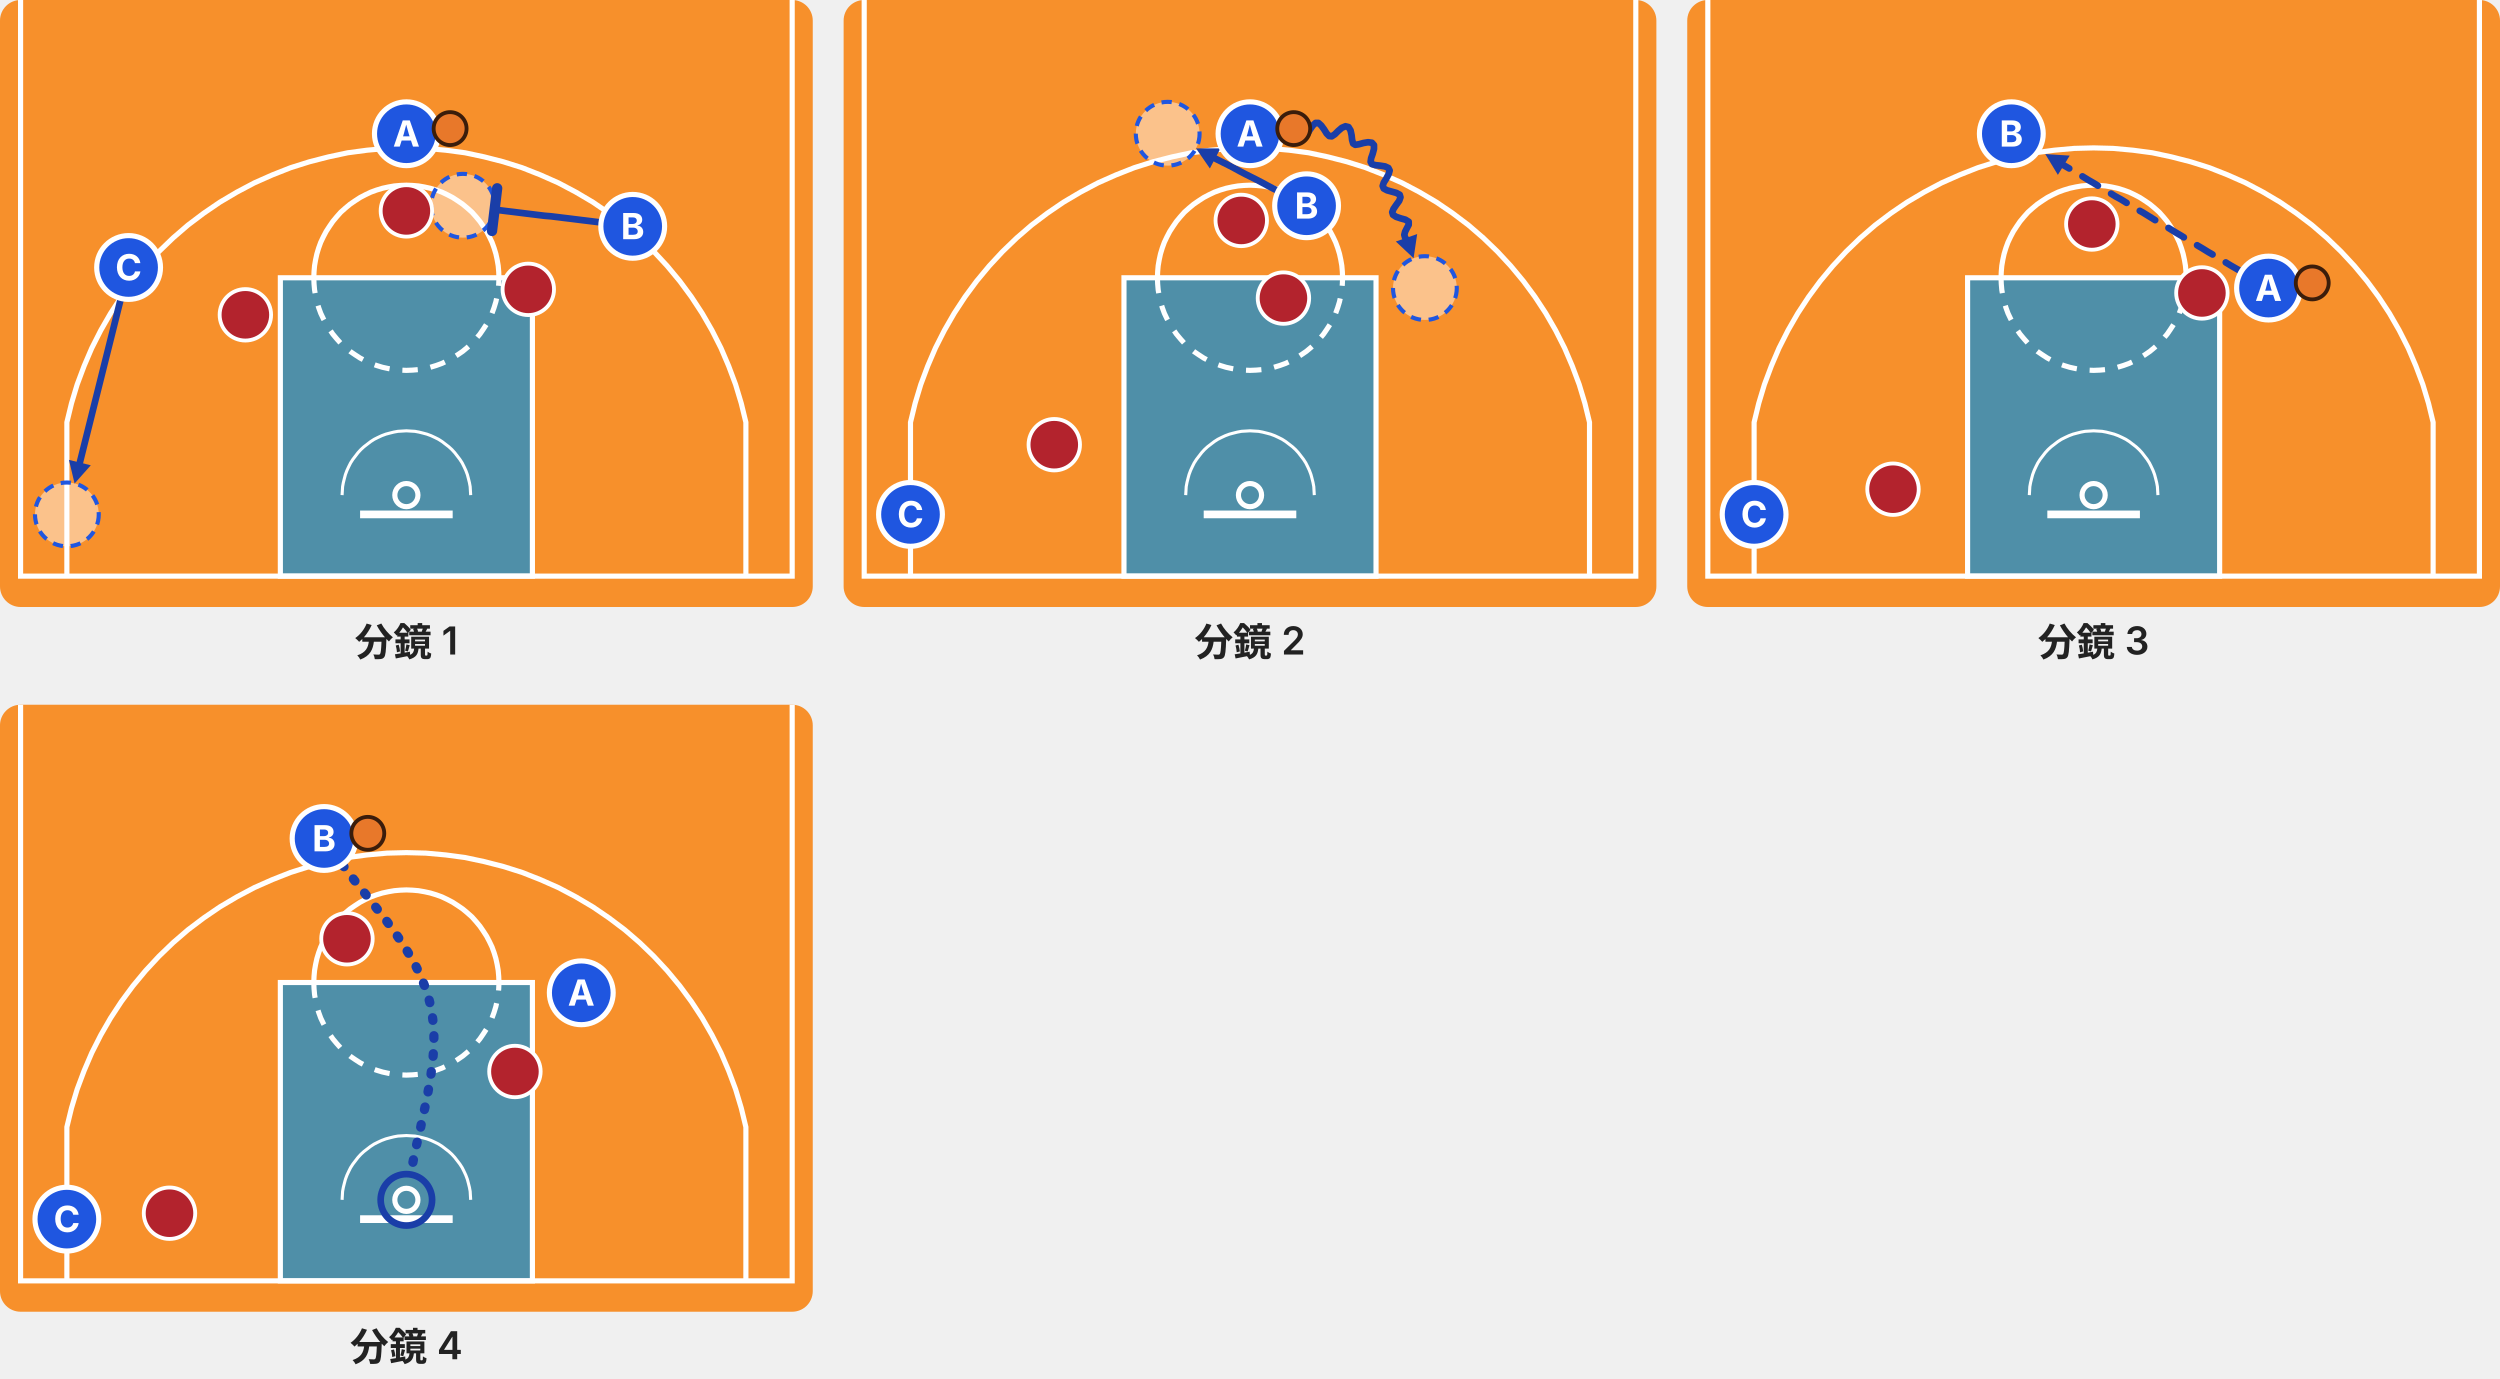
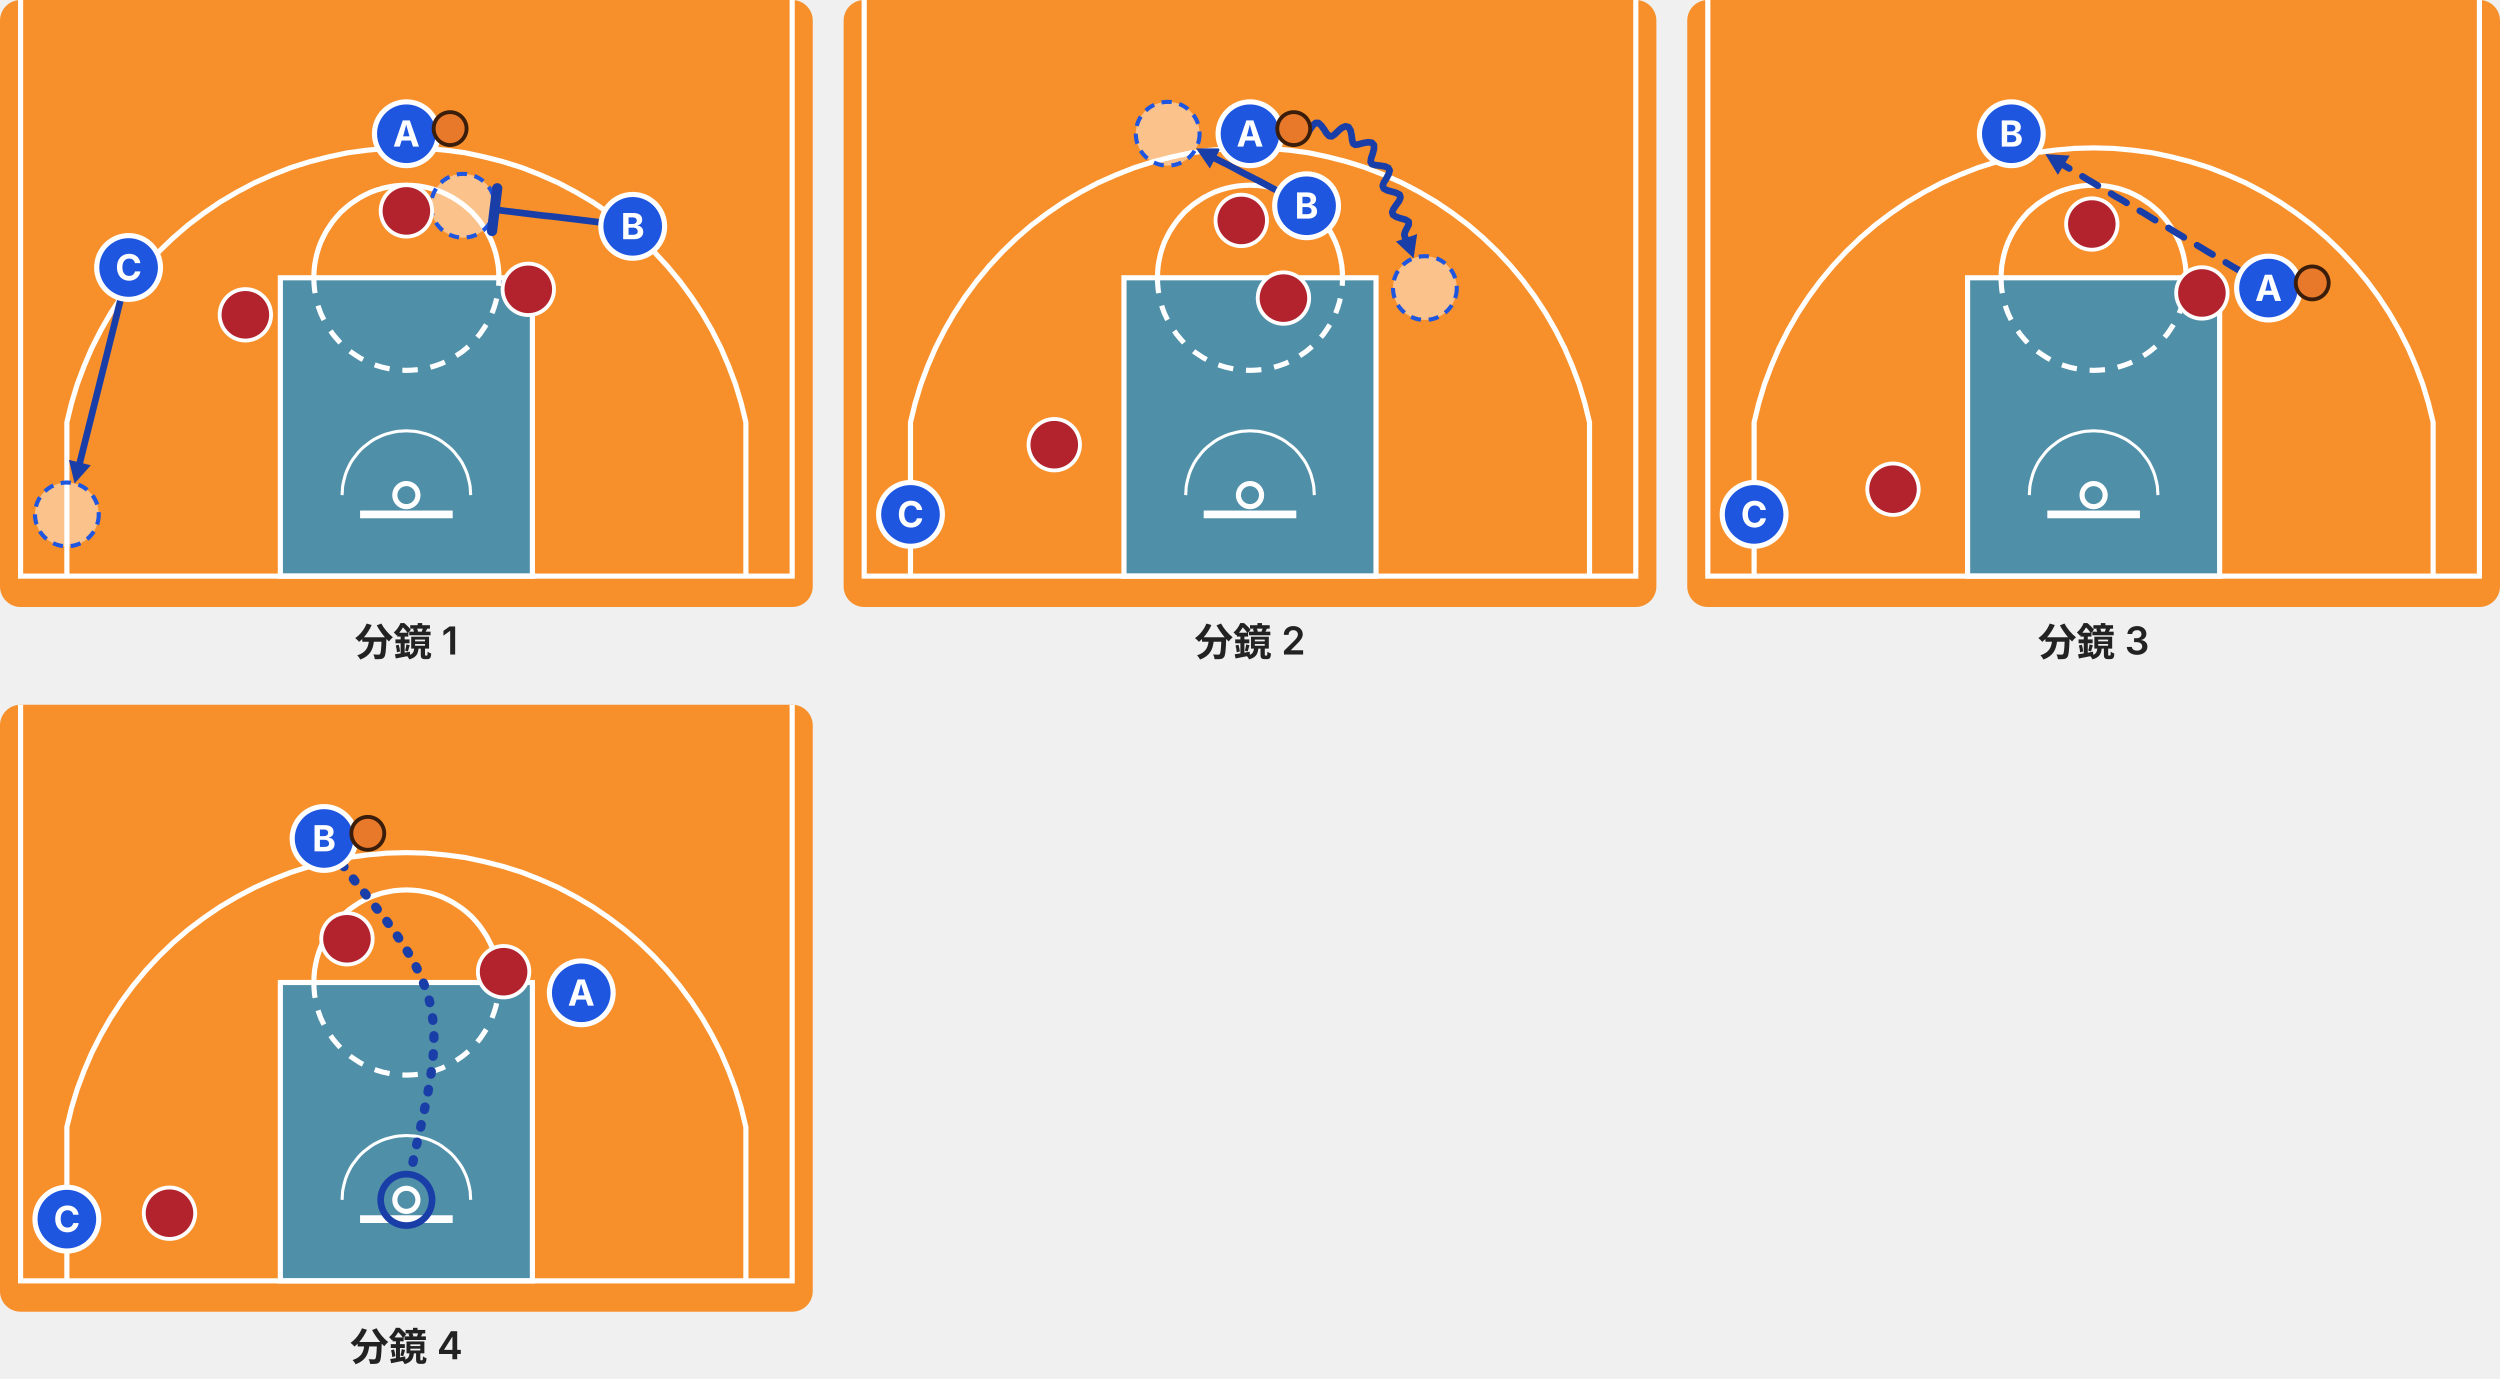
<svg xmlns="http://www.w3.org/2000/svg" viewBox="0 0 972.0 536.0" width="972.0" height="536.0" font-family="-apple-system, 'PingFang TC', 'Noto Sans TC', sans-serif">
  <g transform="translate(0,0)">
    <rect width="316.0" height="236.0" rx="8" fill="#f7902b" />
    <rect x="109.0" y="108.0" width="98.0" height="116.0" fill="#4f8fa8" stroke="#ffffff" stroke-width="2" />
    <polyline points="8.0,0.0 8.0,224.0 308.0,224.0 308.0,0.0" fill="none" stroke="#ffffff" stroke-width="2" />
    <polyline points="194.0,108.0 193.9,105.6 193.7,103.3 193.3,101.0 192.8,98.7 192.1,96.4 191.3,94.2 190.3,92.1 189.2,90.0 187.9,88.0 186.6,86.1 185.1,84.3 183.5,82.5 181.7,80.9 179.9,79.4 178.0,78.1 176.0,76.8 173.9,75.7 171.8,74.7 169.6,73.9 167.3,73.2 165.0,72.7 162.7,72.3 160.4,72.1 158.0,72.0 155.6,72.1 153.3,72.3 151.0,72.7 148.7,73.2 146.4,73.9 144.2,74.7 142.1,75.7 140.0,76.8 138.0,78.1 136.1,79.4 134.3,80.9 132.5,82.5 130.9,84.3 129.4,86.1 128.1,88.0 126.8,90.0 125.7,92.1 124.7,94.2 123.9,96.4 123.2,98.7 122.7,101.0 122.3,103.3 122.1,105.6 122.0,108.0" fill="none" stroke="#ffffff" stroke-width="2" />
    <polyline points="122.0,108.0 122.1,110.4 122.3,112.7 122.7,115.0 123.2,117.3 123.9,119.6 124.7,121.8 125.7,123.9 126.8,126.0 128.1,128.0 129.4,129.9 130.9,131.7 132.5,133.5 134.3,135.1 136.1,136.6 138.0,137.9 140.0,139.2 142.1,140.3 144.2,141.3 146.4,142.1 148.7,142.8 151.0,143.3 153.3,143.7 155.6,143.9 158.0,144.0 160.4,143.9 162.7,143.7 165.0,143.3 167.3,142.8 169.6,142.1 171.8,141.3 173.9,140.3 176.0,139.2 178.0,137.9 179.9,136.6 181.7,135.1 183.5,133.5 185.1,131.7 186.6,129.9 187.9,128.0 189.2,126.0 190.3,123.9 191.3,121.8 192.1,119.6 192.8,117.3 193.3,115.0 193.7,112.7 193.9,110.4 194.0,108.0" fill="none" stroke="#ffffff" stroke-width="2" stroke-dasharray="6 5" />
    <polyline points="290.0,224.0 290.0,164.2 288.2,156.8 286.0,149.5 283.3,142.3 280.3,135.3 276.8,128.4 273.0,121.8 268.8,115.4 264.3,109.3 259.4,103.4 254.2,97.8 248.7,92.5 242.9,87.5 236.8,82.9 230.5,78.6 223.9,74.7 217.1,71.1 210.1,68.0 203.0,65.2 195.7,62.9 188.3,61.0 180.8,59.4 173.3,58.4 165.6,57.7 158.0,57.5 150.4,57.7 142.7,58.4 135.2,59.4 127.7,61.0 120.3,62.9 113.0,65.2 105.9,68.0 98.9,71.1 92.1,74.7 85.5,78.6 79.2,82.9 73.1,87.5 67.3,92.5 61.8,97.8 56.6,103.4 51.7,109.3 47.2,115.4 43.0,121.8 39.2,128.4 35.7,135.3 32.7,142.3 30.0,149.5 27.8,156.8 26.0,164.2 26.0,224.0" fill="none" stroke="#ffffff" stroke-width="2" />
    <polyline points="183.0,192.5 182.9,190.9 182.8,189.2 182.5,187.6 182.1,186.0 181.7,184.5 181.1,182.9 180.4,181.4 179.7,180.0 178.8,178.6 177.8,177.3 176.8,176.0 175.7,174.8 174.5,173.7 173.2,172.7 171.9,171.7 170.5,170.8 169.1,170.1 167.6,169.4 166.0,168.8 164.5,168.4 162.9,168.0 161.3,167.7 159.6,167.6 158.0,167.5 156.4,167.6 154.7,167.7 153.1,168.0 151.5,168.4 150.0,168.8 148.4,169.4 146.9,170.1 145.5,170.8 144.1,171.7 142.8,172.7 141.5,173.7 140.3,174.8 139.2,176.0 138.2,177.3 137.2,178.6 136.3,180.0 135.6,181.4 134.9,182.9 134.3,184.5 133.9,186.0 133.5,187.6 133.2,189.2 133.1,190.9 133.0,192.5" fill="none" stroke="#ffffff" stroke-width="1.2" />
    <line x1="140.0" y1="200.0" x2="176.0" y2="200.0" stroke="#ffffff" stroke-width="3" />
    <circle cx="158.0" cy="192.5" r="4.5" fill="none" stroke="#ffffff" stroke-width="2" />
    <circle cx="180.0" cy="80.0" r="12.4" fill="#ffffff" fill-opacity="0.45" stroke="#1f56e0" stroke-width="1.6" stroke-dasharray="4 3" />
    <circle cx="26.0" cy="200.0" r="12.4" fill="#ffffff" fill-opacity="0.45" stroke="#1f56e0" stroke-width="1.6" stroke-dasharray="4 3" />
    <polyline points="233.7,86.5 231.3,86.2 228.9,85.9 226.4,85.6 224.0,85.3 221.6,85.0 219.1,84.7 216.7,84.4 214.2,84.1 211.8,83.9 209.3,83.6 206.9,83.3 204.4,83.0 202.0,82.7 199.6,82.4 197.1,82.1 194.7,81.8 192.3,81.5" fill="none" stroke="#1a3ea8" stroke-width="2.6" stroke-linecap="round" stroke-linejoin="round" />
    <line x1="191.3" y1="89.8" x2="193.3" y2="73.2" stroke="#1a3ea8" stroke-width="4" stroke-linecap="round" />
    <polyline points="47.0,116.0 46.4,118.4 45.8,120.8 45.2,123.2 44.6,125.6 44.0,128.0 43.4,130.4 42.8,132.8 42.2,135.2 41.6,137.6 41.0,140.0 40.4,142.4 39.8,144.8 39.2,147.2 38.6,149.6 38.0,152.0 37.4,154.4 36.8,156.8 36.2,159.2 35.6,161.6 35.0,164.0 34.4,166.4 33.8,168.8 33.2,171.2 32.6,173.6 32.0,176.0 31.4,178.4 30.8,180.8 30.7,181.4" fill="none" stroke="#1a3ea8" stroke-width="2.6" stroke-linecap="round" stroke-linejoin="round" />
    <polygon points="29.0,188.0 35.3,180.9 26.8,178.8" fill="#1a3ea8" />
    <circle cx="158.0" cy="82.0" r="10.0" fill="#b3232d" stroke="#fff" stroke-width="1.5" />
    <circle cx="205.4" cy="112.5" r="10.0" fill="#b3232d" stroke="#fff" stroke-width="1.5" />
    <circle cx="95.4" cy="122.4" r="10.0" fill="#b3232d" stroke="#fff" stroke-width="1.5" />
    <circle cx="158.0" cy="52.0" r="12.4" fill="#1f56e0" stroke="#fff" stroke-width="2" />
    <text x="158.0" y="57.0" font-size="14" font-weight="700" fill="#fff" text-anchor="middle">A</text>
    <circle cx="246.0" cy="88.0" r="12.4" fill="#1f56e0" stroke="#fff" stroke-width="2" />
    <text x="246.0" y="93.0" font-size="14" font-weight="700" fill="#fff" text-anchor="middle">B</text>
    <circle cx="50.0" cy="104.0" r="12.4" fill="#1f56e0" stroke="#fff" stroke-width="2" />
    <text x="50.0" y="109.0" font-size="14" font-weight="700" fill="#fff" text-anchor="middle">C</text>
    <circle cx="175.0" cy="50.0" r="6.4" fill="#e8782a" stroke="#3b1d0b" stroke-width="1.5" />
    <text x="158.0" y="255.0" font-size="15" font-weight="600" fill="#222" text-anchor="middle">分鏡 1</text>
  </g>
  <g transform="translate(328,0)">
    <rect width="316.0" height="236.0" rx="8" fill="#f7902b" />
    <rect x="109.0" y="108.0" width="98.0" height="116.0" fill="#4f8fa8" stroke="#ffffff" stroke-width="2" />
    <polyline points="8.0,0.0 8.0,224.0 308.0,224.0 308.0,0.0" fill="none" stroke="#ffffff" stroke-width="2" />
    <polyline points="194.0,108.0 193.9,105.6 193.7,103.3 193.3,101.0 192.8,98.7 192.1,96.4 191.3,94.2 190.3,92.1 189.2,90.0 187.9,88.0 186.6,86.1 185.1,84.3 183.5,82.5 181.7,80.9 179.9,79.4 178.0,78.1 176.0,76.8 173.9,75.7 171.8,74.7 169.6,73.9 167.3,73.2 165.0,72.7 162.7,72.3 160.4,72.1 158.0,72.0 155.6,72.1 153.3,72.3 151.0,72.7 148.7,73.2 146.4,73.9 144.2,74.7 142.1,75.7 140.0,76.8 138.0,78.1 136.1,79.4 134.3,80.9 132.5,82.5 130.9,84.3 129.4,86.1 128.1,88.0 126.8,90.0 125.7,92.1 124.7,94.2 123.9,96.4 123.2,98.7 122.7,101.0 122.3,103.3 122.1,105.6 122.0,108.0" fill="none" stroke="#ffffff" stroke-width="2" />
    <polyline points="122.0,108.0 122.1,110.4 122.3,112.7 122.7,115.0 123.2,117.3 123.9,119.6 124.7,121.8 125.7,123.9 126.8,126.0 128.1,128.0 129.4,129.9 130.9,131.7 132.5,133.5 134.3,135.1 136.1,136.6 138.0,137.9 140.0,139.2 142.1,140.3 144.2,141.3 146.4,142.1 148.7,142.8 151.0,143.3 153.3,143.7 155.6,143.9 158.0,144.0 160.4,143.9 162.7,143.7 165.0,143.3 167.3,142.8 169.6,142.1 171.8,141.3 173.9,140.3 176.0,139.2 178.0,137.9 179.9,136.6 181.7,135.1 183.5,133.5 185.1,131.7 186.6,129.9 187.9,128.0 189.2,126.0 190.3,123.9 191.3,121.8 192.1,119.6 192.8,117.3 193.3,115.0 193.7,112.7 193.9,110.4 194.0,108.0" fill="none" stroke="#ffffff" stroke-width="2" stroke-dasharray="6 5" />
    <polyline points="290.0,224.0 290.0,164.2 288.2,156.8 286.0,149.5 283.3,142.3 280.3,135.3 276.8,128.4 273.0,121.8 268.8,115.4 264.3,109.3 259.4,103.4 254.2,97.8 248.7,92.5 242.9,87.5 236.8,82.9 230.5,78.6 223.9,74.7 217.1,71.1 210.1,68.0 203.0,65.2 195.7,62.9 188.3,61.0 180.8,59.4 173.3,58.4 165.6,57.7 158.0,57.5 150.4,57.7 142.7,58.4 135.2,59.4 127.7,61.0 120.3,62.9 113.0,65.2 105.9,68.0 98.9,71.1 92.1,74.7 85.5,78.6 79.2,82.9 73.1,87.5 67.3,92.5 61.8,97.8 56.6,103.4 51.7,109.3 47.2,115.4 43.0,121.8 39.2,128.4 35.7,135.3 32.7,142.3 30.0,149.5 27.8,156.8 26.0,164.2 26.0,224.0" fill="none" stroke="#ffffff" stroke-width="2" />
    <polyline points="183.0,192.5 182.9,190.9 182.8,189.2 182.5,187.6 182.1,186.0 181.7,184.5 181.1,182.9 180.4,181.4 179.7,180.0 178.8,178.6 177.8,177.3 176.8,176.0 175.7,174.8 174.5,173.7 173.2,172.7 171.9,171.7 170.5,170.8 169.1,170.1 167.6,169.4 166.0,168.8 164.5,168.4 162.9,168.0 161.3,167.7 159.6,167.6 158.0,167.5 156.4,167.6 154.7,167.7 153.1,168.0 151.5,168.4 150.0,168.8 148.4,169.4 146.9,170.1 145.5,170.8 144.1,171.7 142.8,172.7 141.5,173.7 140.3,174.8 139.2,176.0 138.2,177.3 137.2,178.6 136.3,180.0 135.6,181.4 134.9,182.9 134.3,184.5 133.9,186.0 133.5,187.6 133.2,189.2 133.1,190.9 133.0,192.5" fill="none" stroke="#ffffff" stroke-width="1.2" />
    <line x1="140.0" y1="200.0" x2="176.0" y2="200.0" stroke="#ffffff" stroke-width="3" />
    <circle cx="158.0" cy="192.5" r="4.5" fill="none" stroke="#ffffff" stroke-width="2" />
    <circle cx="226.0" cy="112.0" r="12.4" fill="#ffffff" fill-opacity="0.45" stroke="#1f56e0" stroke-width="1.6" stroke-dasharray="4 3" />
    <circle cx="126.0" cy="52.0" r="12.4" fill="#ffffff" fill-opacity="0.45" stroke="#1f56e0" stroke-width="1.6" stroke-dasharray="4 3" />
    <polyline points="170.4,51.4 171.4,51.1 172.5,50.4 173.5,49.9 174.7,50.0 175.8,50.8 177.1,52.2 178.3,53.1 179.3,53.0 180.3,52.0 181.3,50.4 182.4,48.8 183.5,47.8 184.6,47.8 185.7,48.8 186.8,50.3 187.8,51.9 188.8,52.9 189.8,53.0 191.0,52.2 192.3,50.9 193.7,49.7 195.1,49.1 196.3,49.4 197.1,50.7 197.5,52.6 197.7,54.4 198.1,55.8 198.9,56.3 200.3,56.1 202.1,55.6 203.9,55.3 205.4,55.5 206.2,56.4 206.2,57.9 205.7,59.8 205.1,61.5 204.9,62.9 205.4,63.8 206.7,64.2 208.6,64.4 210.5,64.7 211.8,65.3 212.3,66.3 211.9,67.7 211.0,69.4 210.0,71.0 209.6,72.3 210.0,73.3 211.3,74.0 213.1,74.5 214.9,75.0 216.2,75.7 216.5,76.7 216.0,78.1 214.9,79.6 213.8,81.2 213.3,82.5 213.6,83.5 214.8,84.3 216.6,84.9 218.4,85.4 219.7,86.2 219.7,87.4 219.0,88.7 218.3,90.1 218.0,91.3 218.3,92.4 219.0,93.3 219.5,93.9" fill="none" stroke="#1a3ea8" stroke-width="2.6" stroke-linecap="round" stroke-linejoin="round" />
    <polygon points="221.6,100.4 223.0,91.0 214.7,93.9" fill="#1a3ea8" />
    <polyline points="169.0,74.3 167.0,73.3 164.9,72.2 162.7,71.0 160.6,69.9 158.4,68.8 156.2,67.7 154.1,66.6 151.9,65.4 149.8,64.3 147.6,63.2 145.4,62.1 143.3,61.0 143.0,60.8" fill="none" stroke="#1a3ea8" stroke-width="2.6" stroke-linecap="round" stroke-linejoin="round" />
    <polygon points="137.0,57.7 142.4,65.5 146.5,57.7" fill="#1a3ea8" />
    <circle cx="154.6" cy="85.7" r="10.0" fill="#b3232d" stroke="#fff" stroke-width="1.5" />
    <circle cx="171.0" cy="115.9" r="10.0" fill="#b3232d" stroke="#fff" stroke-width="1.5" />
    <circle cx="81.9" cy="172.9" r="10.0" fill="#b3232d" stroke="#fff" stroke-width="1.5" />
    <circle cx="158.0" cy="52.0" r="12.4" fill="#1f56e0" stroke="#fff" stroke-width="2" />
    <text x="158.0" y="57.0" font-size="14" font-weight="700" fill="#fff" text-anchor="middle">A</text>
    <circle cx="180.0" cy="80.0" r="12.4" fill="#1f56e0" stroke="#fff" stroke-width="2" />
    <text x="180.0" y="85.0" font-size="14" font-weight="700" fill="#fff" text-anchor="middle">B</text>
    <circle cx="26.0" cy="200.0" r="12.4" fill="#1f56e0" stroke="#fff" stroke-width="2" />
    <text x="26.0" y="205.0" font-size="14" font-weight="700" fill="#fff" text-anchor="middle">C</text>
    <circle cx="175.0" cy="50.0" r="6.4" fill="#e8782a" stroke="#3b1d0b" stroke-width="1.5" />
    <text x="158.0" y="255.0" font-size="15" font-weight="600" fill="#222" text-anchor="middle">分鏡 2</text>
  </g>
  <g transform="translate(656,0)">
    <rect width="316.0" height="236.0" rx="8" fill="#f7902b" />
    <rect x="109.0" y="108.0" width="98.0" height="116.0" fill="#4f8fa8" stroke="#ffffff" stroke-width="2" />
    <polyline points="8.0,0.0 8.0,224.0 308.0,224.0 308.0,0.0" fill="none" stroke="#ffffff" stroke-width="2" />
    <polyline points="194.0,108.0 193.9,105.6 193.7,103.3 193.3,101.0 192.8,98.7 192.1,96.4 191.3,94.2 190.3,92.1 189.2,90.0 187.9,88.0 186.6,86.1 185.1,84.3 183.5,82.5 181.7,80.9 179.9,79.4 178.0,78.1 176.0,76.8 173.9,75.7 171.8,74.7 169.6,73.9 167.3,73.2 165.0,72.7 162.7,72.3 160.4,72.1 158.0,72.0 155.6,72.1 153.3,72.3 151.0,72.7 148.7,73.2 146.4,73.9 144.2,74.7 142.1,75.7 140.0,76.8 138.0,78.1 136.1,79.4 134.3,80.9 132.5,82.5 130.9,84.3 129.4,86.1 128.1,88.0 126.8,90.0 125.7,92.1 124.7,94.2 123.9,96.4 123.2,98.7 122.7,101.0 122.3,103.3 122.1,105.6 122.0,108.0" fill="none" stroke="#ffffff" stroke-width="2" />
    <polyline points="122.0,108.0 122.1,110.4 122.3,112.7 122.7,115.0 123.2,117.3 123.9,119.6 124.7,121.8 125.7,123.9 126.8,126.0 128.1,128.0 129.4,129.9 130.9,131.7 132.5,133.5 134.3,135.1 136.1,136.6 138.0,137.9 140.0,139.2 142.1,140.3 144.2,141.3 146.4,142.1 148.7,142.8 151.0,143.3 153.3,143.7 155.6,143.9 158.0,144.0 160.4,143.9 162.7,143.7 165.0,143.3 167.3,142.8 169.6,142.1 171.8,141.3 173.9,140.3 176.0,139.2 178.0,137.9 179.9,136.6 181.7,135.1 183.5,133.5 185.1,131.7 186.6,129.9 187.9,128.0 189.2,126.0 190.3,123.9 191.3,121.8 192.1,119.6 192.8,117.3 193.3,115.0 193.7,112.7 193.9,110.4 194.0,108.0" fill="none" stroke="#ffffff" stroke-width="2" stroke-dasharray="6 5" />
    <polyline points="290.0,224.0 290.0,164.2 288.2,156.8 286.0,149.5 283.3,142.3 280.3,135.3 276.8,128.4 273.0,121.8 268.8,115.4 264.3,109.3 259.4,103.4 254.2,97.8 248.7,92.5 242.9,87.5 236.8,82.9 230.5,78.6 223.9,74.7 217.1,71.1 210.1,68.0 203.0,65.2 195.7,62.9 188.3,61.0 180.8,59.4 173.3,58.4 165.6,57.7 158.0,57.5 150.4,57.7 142.7,58.4 135.2,59.4 127.7,61.0 120.3,62.9 113.0,65.2 105.9,68.0 98.9,71.1 92.1,74.7 85.5,78.6 79.2,82.9 73.1,87.5 67.3,92.5 61.8,97.8 56.6,103.4 51.7,109.3 47.2,115.4 43.0,121.8 39.2,128.4 35.7,135.3 32.7,142.3 30.0,149.5 27.8,156.8 26.0,164.2 26.0,224.0" fill="none" stroke="#ffffff" stroke-width="2" />
    <polyline points="183.0,192.5 182.9,190.9 182.8,189.2 182.5,187.6 182.1,186.0 181.7,184.5 181.1,182.9 180.4,181.4 179.7,180.0 178.8,178.6 177.8,177.3 176.8,176.0 175.7,174.8 174.5,173.7 173.2,172.7 171.9,171.7 170.5,170.8 169.1,170.1 167.6,169.4 166.0,168.8 164.5,168.4 162.9,168.0 161.3,167.7 159.6,167.6 158.0,167.5 156.4,167.6 154.7,167.7 153.1,168.0 151.5,168.4 150.0,168.8 148.4,169.4 146.9,170.1 145.5,170.8 144.1,171.7 142.8,172.7 141.5,173.7 140.3,174.8 139.2,176.0 138.2,177.3 137.2,178.6 136.3,180.0 135.6,181.4 134.9,182.9 134.3,184.5 133.9,186.0 133.5,187.6 133.2,189.2 133.1,190.9 133.0,192.5" fill="none" stroke="#ffffff" stroke-width="1.2" />
    <line x1="140.0" y1="200.0" x2="176.0" y2="200.0" stroke="#ffffff" stroke-width="3" />
    <circle cx="158.0" cy="192.5" r="4.5" fill="none" stroke="#ffffff" stroke-width="2" />
    <polyline points="215.4,105.6 215.4,105.6 213.2,104.3 211.1,103.1 209.0,101.8 206.9,100.5 204.7,99.2 202.6,98.0 200.5,96.7 198.3,95.4 196.2,94.1 194.1,92.9 192.0,91.6 189.8,90.3 187.7,89.0 185.6,87.7 183.4,86.5 181.3,85.2 179.2,83.9 177.1,82.6 174.9,81.4 172.8,80.1 170.7,78.8 168.6,77.5 166.4,76.3 164.3,75.0 162.2,73.7 160.0,72.4 157.9,71.1 155.8,69.9 153.7,68.6 151.5,67.3 149.4,66.0 147.3,64.8 145.1,63.5 145.0,63.4" fill="none" stroke="#1a3ea8" stroke-width="2.6" stroke-linecap="round" stroke-linejoin="round" stroke-dasharray="7 6" />
    <polygon points="139.2,59.9 144.1,68.0 148.7,60.5" fill="#1a3ea8" />
    <circle cx="157.3" cy="87.1" r="10.0" fill="#b3232d" stroke="#fff" stroke-width="1.5" />
    <circle cx="200.1" cy="113.9" r="10.0" fill="#b3232d" stroke="#fff" stroke-width="1.5" />
    <circle cx="80.0" cy="190.2" r="10.0" fill="#b3232d" stroke="#fff" stroke-width="1.5" />
    <circle cx="226.0" cy="112.0" r="12.4" fill="#1f56e0" stroke="#fff" stroke-width="2" />
    <text x="226.0" y="117.0" font-size="14" font-weight="700" fill="#fff" text-anchor="middle">A</text>
    <circle cx="126.0" cy="52.0" r="12.4" fill="#1f56e0" stroke="#fff" stroke-width="2" />
    <text x="126.0" y="57.0" font-size="14" font-weight="700" fill="#fff" text-anchor="middle">B</text>
    <circle cx="26.0" cy="200.0" r="12.4" fill="#1f56e0" stroke="#fff" stroke-width="2" />
    <text x="26.0" y="205.0" font-size="14" font-weight="700" fill="#fff" text-anchor="middle">C</text>
    <circle cx="243.0" cy="110.0" r="6.4" fill="#e8782a" stroke="#3b1d0b" stroke-width="1.5" />
    <text x="158.0" y="255.0" font-size="15" font-weight="600" fill="#222" text-anchor="middle">分鏡 3</text>
  </g>
  <g transform="translate(0,274)">
    <rect width="316.0" height="236.0" rx="8" fill="#f7902b" />
    <rect x="109.0" y="108.0" width="98.0" height="116.0" fill="#4f8fa8" stroke="#ffffff" stroke-width="2" />
    <polyline points="8.0,0.0 8.0,224.0 308.0,224.0 308.0,0.0" fill="none" stroke="#ffffff" stroke-width="2" />
    <polyline points="194.0,108.0 193.9,105.6 193.7,103.3 193.3,101.0 192.8,98.7 192.1,96.4 191.3,94.2 190.3,92.1 189.2,90.0 187.9,88.0 186.6,86.1 185.1,84.3 183.5,82.5 181.7,80.9 179.9,79.4 178.0,78.1 176.0,76.8 173.9,75.7 171.8,74.7 169.6,73.9 167.3,73.2 165.0,72.7 162.7,72.3 160.4,72.1 158.0,72.0 155.6,72.1 153.3,72.3 151.0,72.7 148.7,73.2 146.4,73.9 144.2,74.7 142.1,75.7 140.0,76.8 138.0,78.1 136.1,79.4 134.3,80.9 132.5,82.5 130.9,84.3 129.4,86.1 128.1,88.0 126.8,90.0 125.7,92.1 124.7,94.2 123.9,96.4 123.2,98.7 122.7,101.0 122.3,103.3 122.1,105.6 122.0,108.0" fill="none" stroke="#ffffff" stroke-width="2" />
    <polyline points="122.0,108.0 122.1,110.4 122.3,112.7 122.7,115.0 123.2,117.3 123.9,119.6 124.7,121.8 125.7,123.9 126.8,126.0 128.1,128.0 129.4,129.9 130.9,131.7 132.5,133.5 134.3,135.1 136.1,136.6 138.0,137.9 140.0,139.2 142.1,140.3 144.2,141.3 146.4,142.1 148.7,142.8 151.0,143.3 153.3,143.7 155.6,143.9 158.0,144.0 160.4,143.9 162.7,143.7 165.0,143.3 167.3,142.8 169.6,142.1 171.8,141.3 173.9,140.3 176.0,139.2 178.0,137.9 179.9,136.6 181.7,135.1 183.5,133.5 185.1,131.7 186.6,129.9 187.9,128.0 189.2,126.0 190.3,123.9 191.3,121.8 192.1,119.6 192.8,117.3 193.3,115.0 193.7,112.7 193.9,110.4 194.0,108.0" fill="none" stroke="#ffffff" stroke-width="2" stroke-dasharray="6 5" />
    <polyline points="290.0,224.0 290.0,164.2 288.2,156.8 286.0,149.5 283.3,142.3 280.3,135.3 276.8,128.4 273.0,121.8 268.8,115.4 264.3,109.3 259.4,103.4 254.2,97.8 248.7,92.5 242.9,87.5 236.8,82.9 230.5,78.6 223.9,74.7 217.1,71.1 210.1,68.0 203.0,65.2 195.7,62.9 188.3,61.0 180.8,59.4 173.3,58.4 165.6,57.7 158.0,57.5 150.4,57.7 142.7,58.4 135.2,59.4 127.7,61.0 120.3,62.9 113.0,65.2 105.9,68.0 98.9,71.1 92.1,74.7 85.5,78.6 79.2,82.9 73.1,87.5 67.3,92.5 61.8,97.8 56.6,103.4 51.7,109.3 47.2,115.4 43.0,121.8 39.2,128.4 35.7,135.3 32.7,142.3 30.0,149.5 27.8,156.8 26.0,164.2 26.0,224.0" fill="none" stroke="#ffffff" stroke-width="2" />
    <polyline points="183.0,192.5 182.9,190.9 182.8,189.2 182.5,187.6 182.1,186.0 181.7,184.5 181.1,182.9 180.4,181.4 179.7,180.0 178.8,178.6 177.8,177.3 176.8,176.0 175.7,174.8 174.5,173.7 173.2,172.7 171.9,171.7 170.5,170.8 169.1,170.1 167.6,169.4 166.0,168.8 164.5,168.4 162.9,168.0 161.3,167.7 159.6,167.6 158.0,167.5 156.4,167.6 154.7,167.7 153.1,168.0 151.5,168.4 150.0,168.8 148.4,169.4 146.9,170.1 145.5,170.8 144.1,171.7 142.8,172.7 141.5,173.7 140.3,174.8 139.2,176.0 138.2,177.3 137.2,178.6 136.3,180.0 135.6,181.4 134.9,182.9 134.3,184.5 133.9,186.0 133.5,187.6 133.2,189.2 133.1,190.9 133.0,192.5" fill="none" stroke="#ffffff" stroke-width="1.2" />
    <line x1="140.0" y1="200.0" x2="176.0" y2="200.0" stroke="#ffffff" stroke-width="3" />
    <circle cx="158.0" cy="192.5" r="4.5" fill="none" stroke="#ffffff" stroke-width="2" />
    <polyline points="133.1,62.2 133.2,62.3 134.8,64.3 136.3,66.3 137.9,68.4 139.5,70.4 141.1,72.4 142.7,74.4 144.3,76.4 145.9,78.5 147.5,80.5 149.0,82.5 150.6,84.5 152.1,86.6 153.6,88.6 155.0,90.7 156.4,92.8 157.7,94.8 159.0,96.9 160.2,99.0 161.4,101.1 162.5,103.3 163.5,105.4 164.4,107.6 165.3,109.8 166.1,112.0 166.7,114.2 167.3,116.5 167.8,118.8 168.1,121.1 168.4,123.4 168.6,125.7 168.7,128.1 168.7,130.5 168.6,132.9 168.5,135.3 168.3,137.7 168.0,140.2 167.7,142.6 167.4,145.1 167.0,147.6 166.5,150.0 166.1,152.5 165.6,155.0 165.0,157.5 164.5,160.0 163.9,162.5 163.4,165.1 162.8,167.6 162.2,170.1 161.6,172.6 161.1,175.1 160.6,177.6 160.1,180.1 159.6,182.6 159.6,182.6" fill="none" stroke="#1a3ea8" stroke-width="3.6" stroke-linecap="round" stroke-linejoin="round" stroke-dasharray="1 6" />
    <circle cx="158.0" cy="192.5" r="10.0" fill="none" stroke="#1a3ea8" stroke-width="2.6" />
    <circle cx="134.9" cy="91.0" r="10.0" fill="#b3232d" stroke="#fff" stroke-width="1.5" />
-     <circle cx="200.2" cy="142.6" r="10.0" fill="#b3232d" stroke="#fff" stroke-width="1.5" />
+     <circle cx="195.8" cy="103.8" r="10.0" fill="#b3232d" stroke="#fff" stroke-width="1.5" />
    <circle cx="65.9" cy="197.7" r="10.0" fill="#b3232d" stroke="#fff" stroke-width="1.5" />
    <circle cx="226.0" cy="112.0" r="12.4" fill="#1f56e0" stroke="#fff" stroke-width="2" />
    <text x="226.0" y="117.0" font-size="14" font-weight="700" fill="#fff" text-anchor="middle">A</text>
    <circle cx="126.0" cy="52.0" r="12.4" fill="#1f56e0" stroke="#fff" stroke-width="2" />
    <text x="126.0" y="57.0" font-size="14" font-weight="700" fill="#fff" text-anchor="middle">B</text>
    <circle cx="26.0" cy="200.0" r="12.4" fill="#1f56e0" stroke="#fff" stroke-width="2" />
    <text x="26.0" y="205.0" font-size="14" font-weight="700" fill="#fff" text-anchor="middle">C</text>
    <circle cx="143.0" cy="50.0" r="6.4" fill="#e8782a" stroke="#3b1d0b" stroke-width="1.5" />
    <text x="158.0" y="255.0" font-size="15" font-weight="600" fill="#222" text-anchor="middle">分鏡 4</text>
  </g>
</svg>
